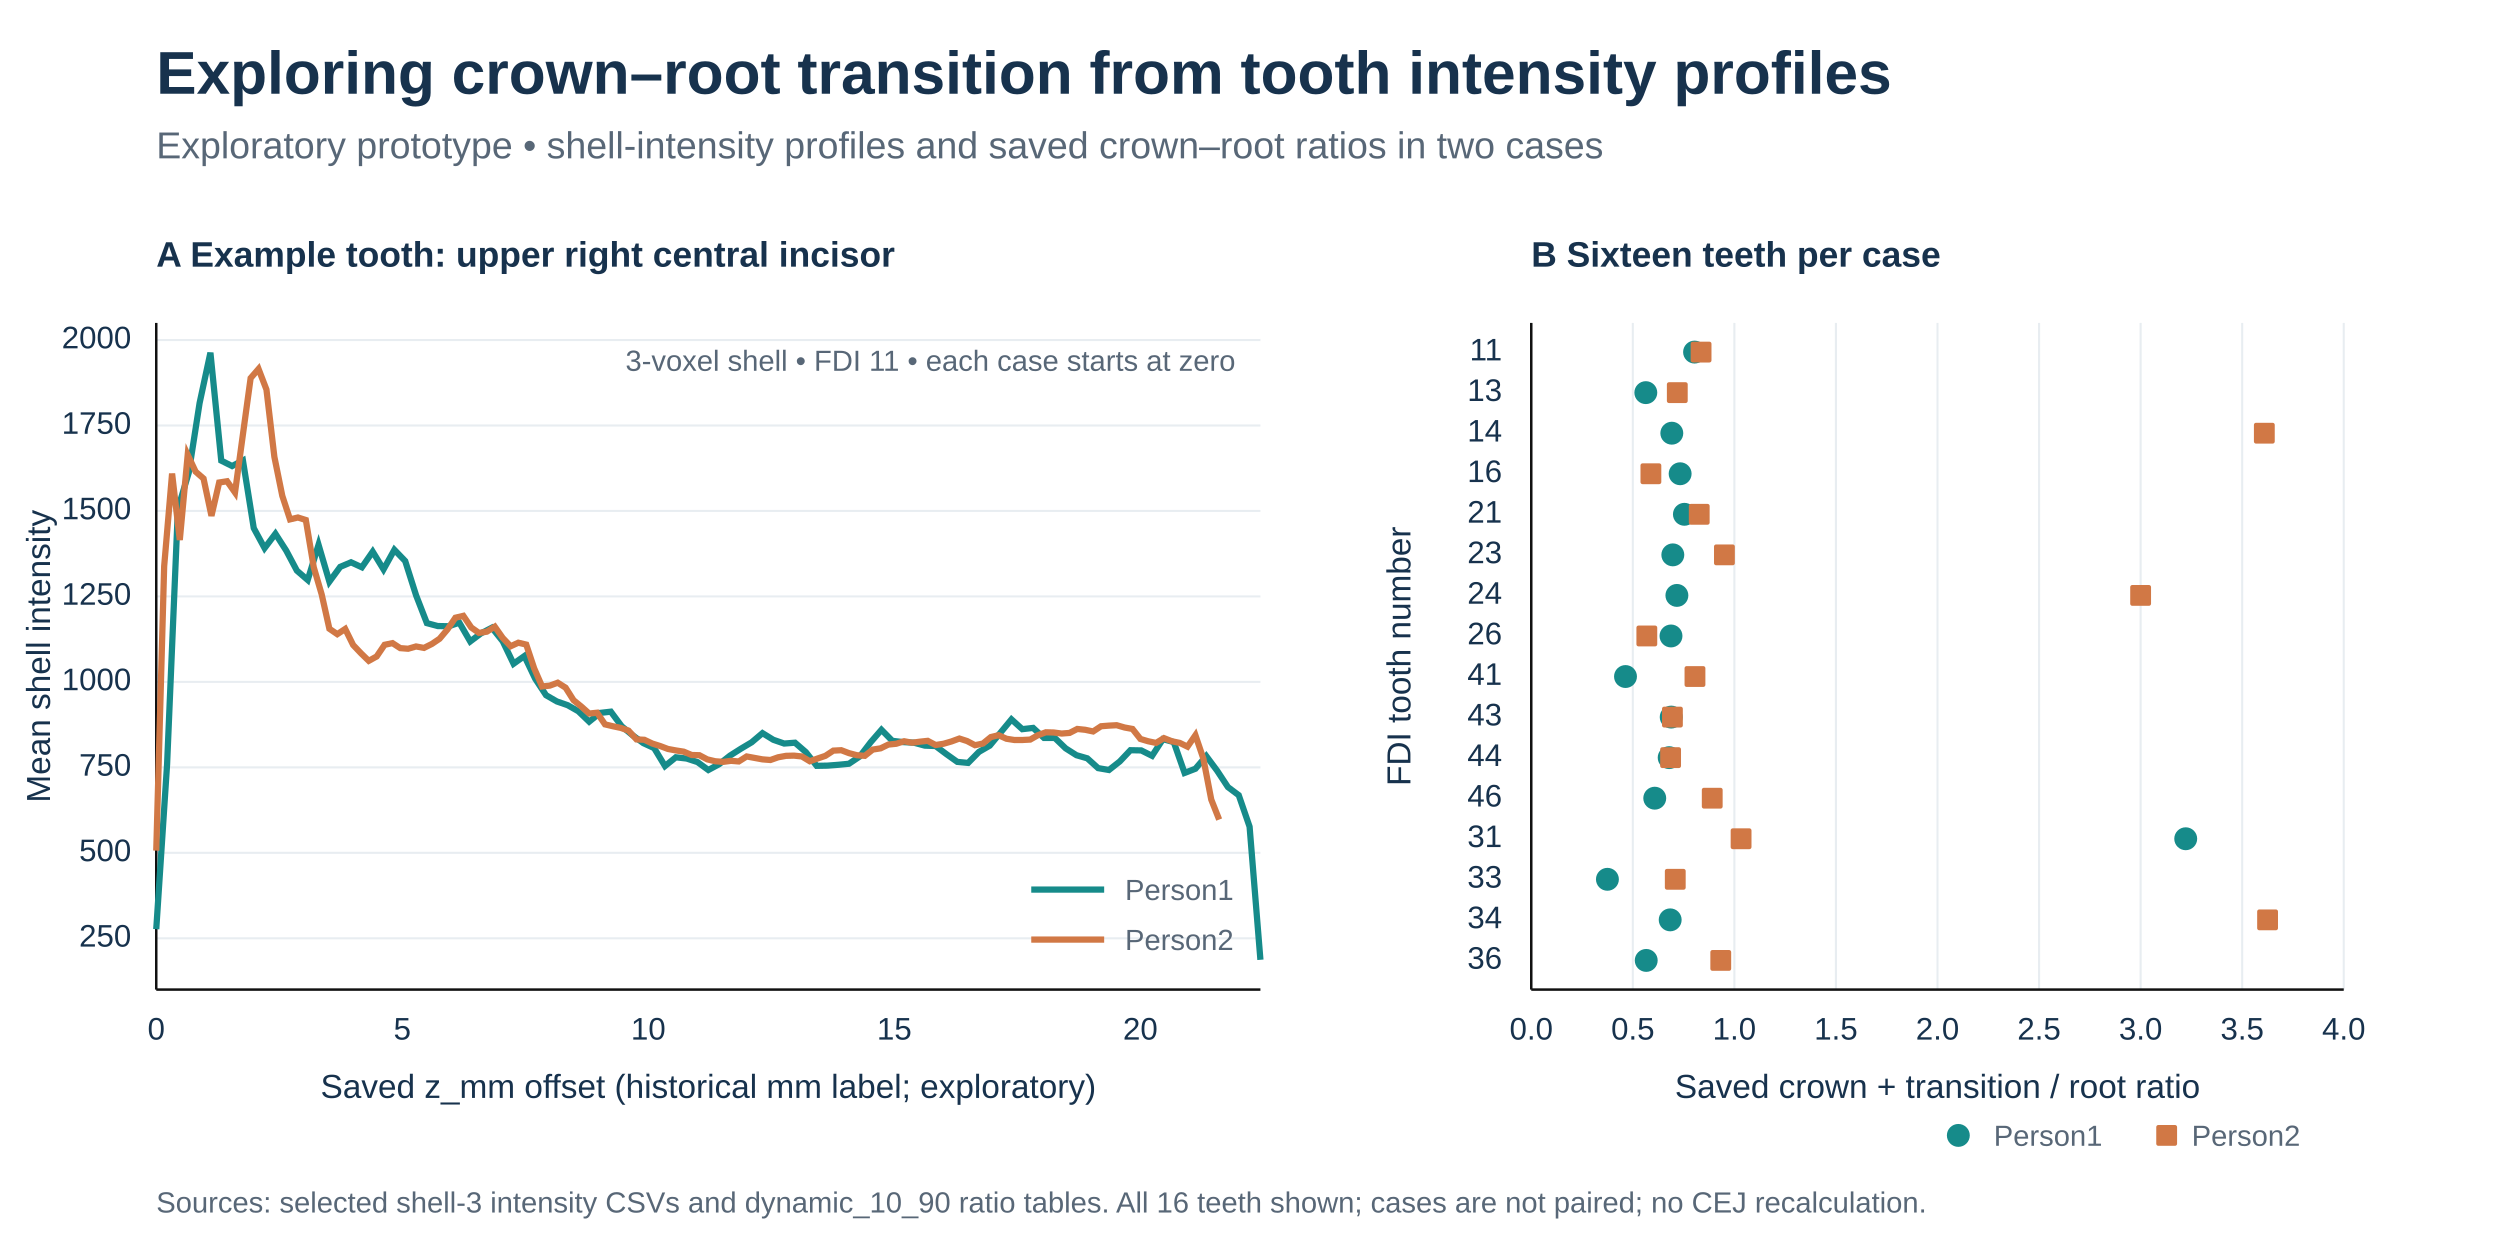
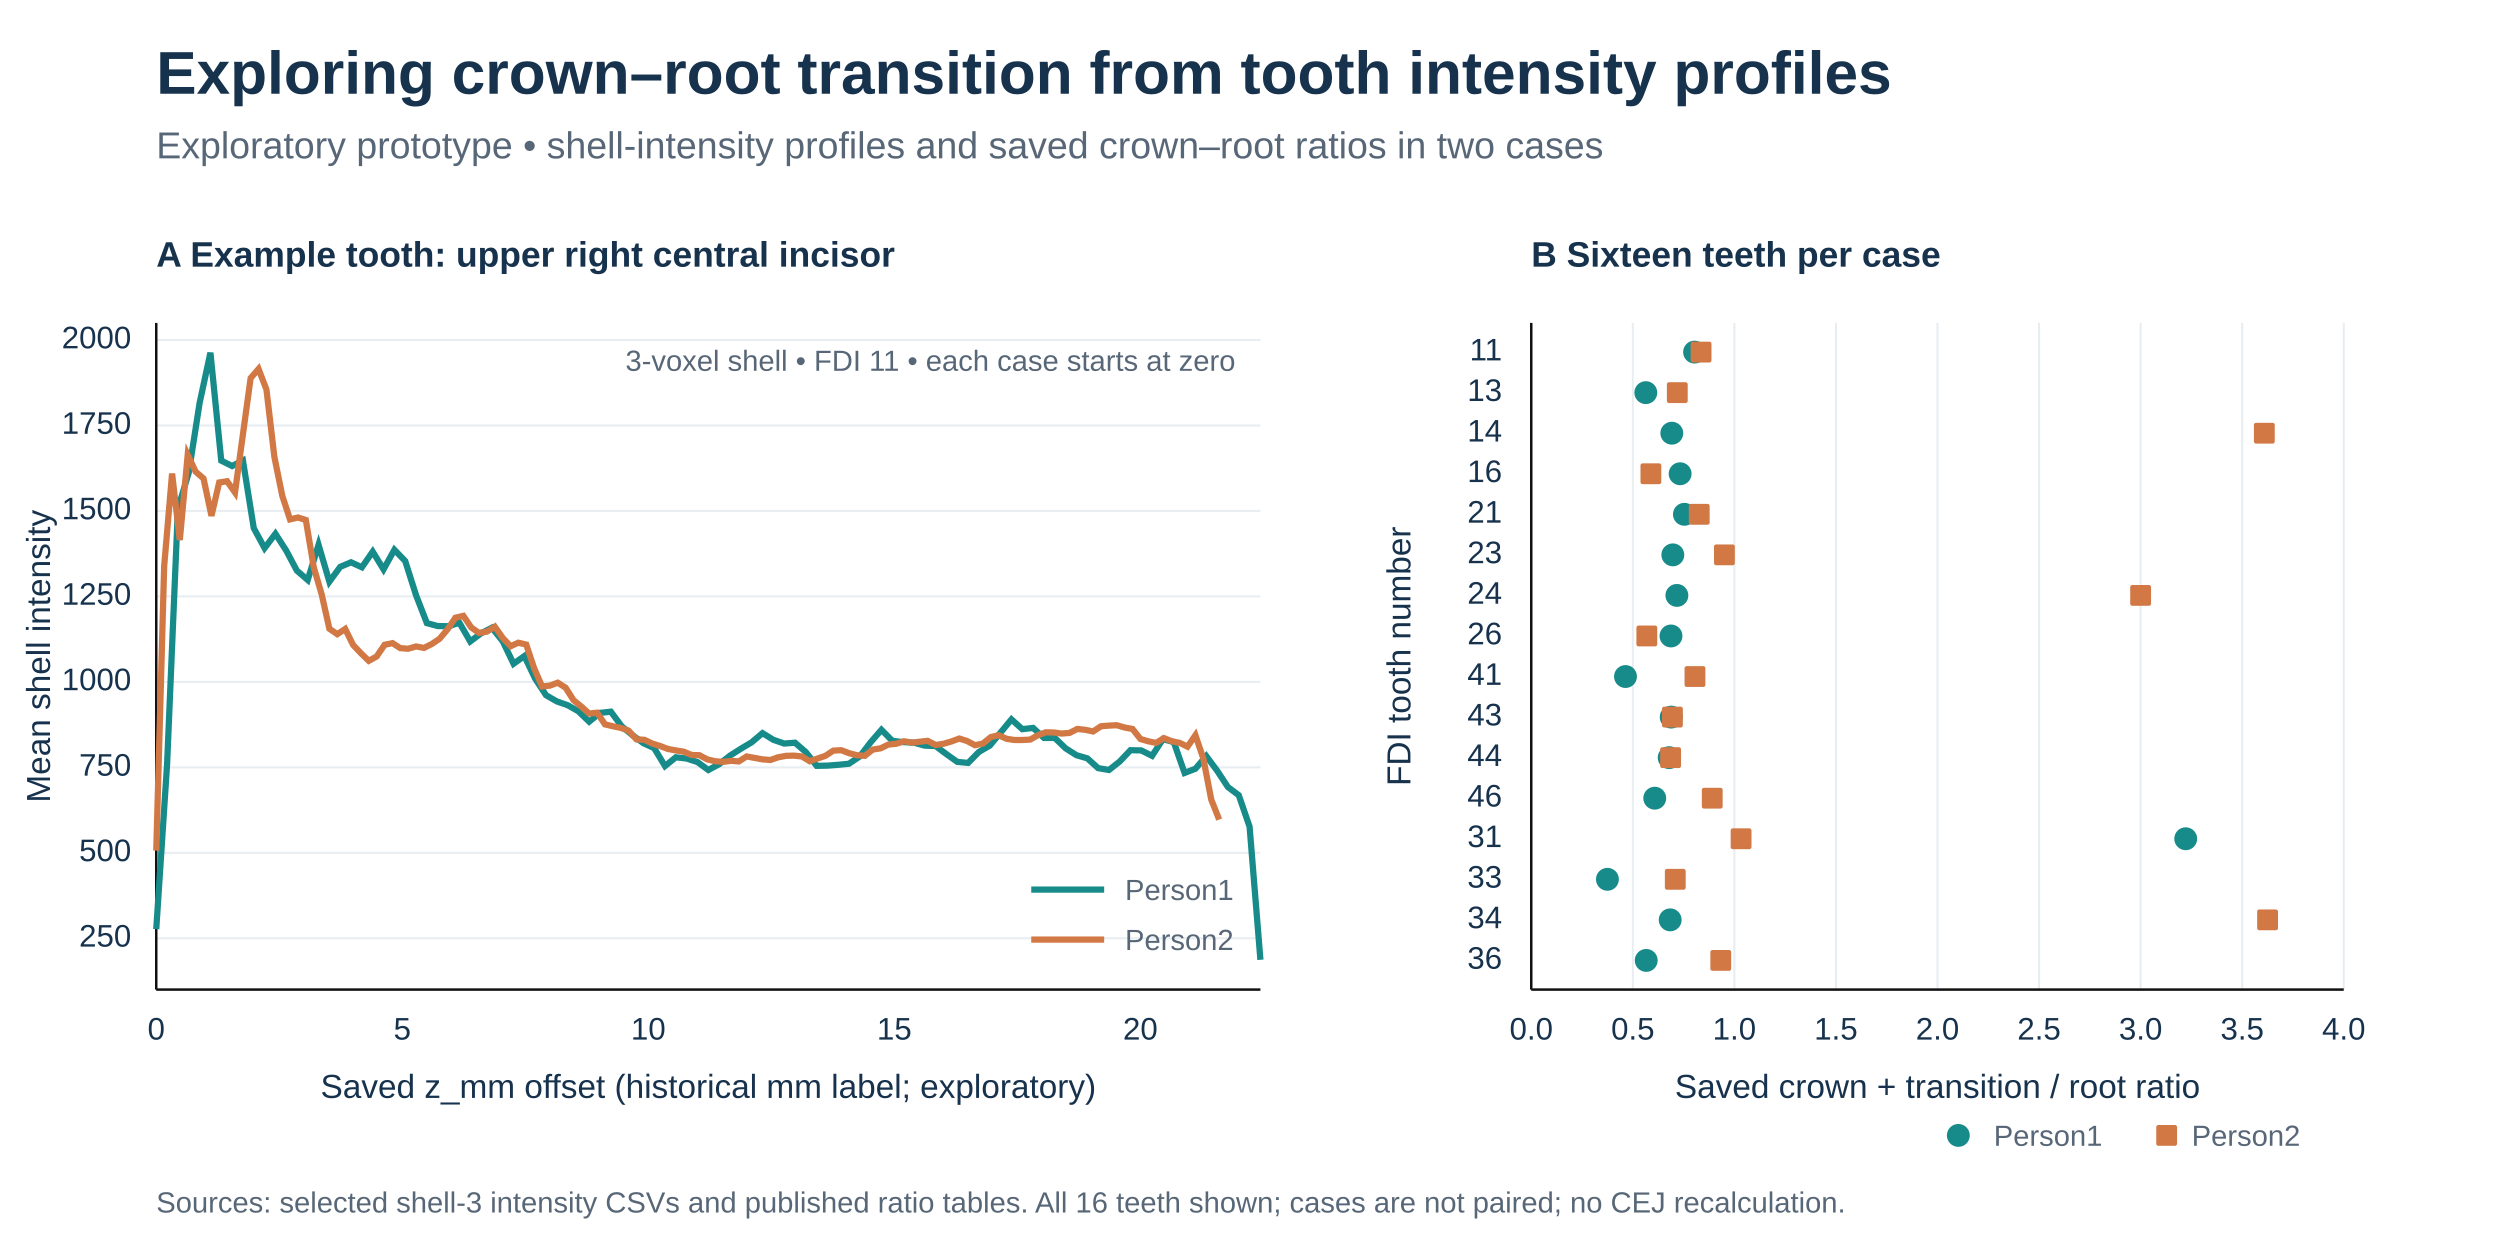
<svg xmlns="http://www.w3.org/2000/svg" width="1200" height="600" viewBox="0 0 1200 600">
  <style>
text{font-family:Arial,Helvetica,sans-serif;fill:#17324D} .tick{font-size:15px} .small{font-size:14px;fill:#586777}
.axis{stroke:#111;stroke-width:1.2}.title{font-size:29px;font-weight:700}.subtitle{font-size:18px;fill:#586777}
.panel{font-size:17px;font-weight:700}.label{font-size:16px}
</style>
  <rect width="100%" height="100%" fill="white" />
  <text x="75" y="45" class="title">Exploring crown–root transition from tooth intensity profiles</text>
  <text x="75" y="76" class="subtitle">Exploratory prototype • shell-intensity profiles and saved crown–root ratios in two cases</text>
  <text x="75" y="128" class="panel">A  Example tooth: upper right central incisor</text>
  <line x1="75" y1="450.385" x2="605" y2="450.385" stroke="#D5DEE5" stroke-opacity=".55" />
  <line x1="75" y1="409.359" x2="605" y2="409.359" stroke="#D5DEE5" stroke-opacity=".55" />
  <line x1="75" y1="368.333" x2="605" y2="368.333" stroke="#D5DEE5" stroke-opacity=".55" />
  <line x1="75" y1="327.308" x2="605" y2="327.308" stroke="#D5DEE5" stroke-opacity=".55" />
  <line x1="75" y1="286.282" x2="605" y2="286.282" stroke="#D5DEE5" stroke-opacity=".55" />
  <line x1="75" y1="245.256" x2="605" y2="245.256" stroke="#D5DEE5" stroke-opacity=".55" />
  <line x1="75" y1="204.231" x2="605" y2="204.231" stroke="#D5DEE5" stroke-opacity=".55" />
  <line x1="75" y1="163.205" x2="605" y2="163.205" stroke="#D5DEE5" stroke-opacity=".55" />
  <line x1="75" y1="155" x2="75" y2="475" class="axis" />
  <line x1="75" y1="475" x2="605" y2="475" class="axis" />
  <text x="63" y="454.385" text-anchor="end" class="tick">250</text>
  <text x="63" y="413.359" text-anchor="end" class="tick">500</text>
  <text x="63" y="372.333" text-anchor="end" class="tick">750</text>
  <text x="63" y="331.308" text-anchor="end" class="tick">1000</text>
  <text x="63" y="290.282" text-anchor="end" class="tick">1250</text>
  <text x="63" y="249.256" text-anchor="end" class="tick">1500</text>
  <text x="63" y="208.231" text-anchor="end" class="tick">1750</text>
  <text x="63" y="167.205" text-anchor="end" class="tick">2000</text>
  <text x="75" y="499" text-anchor="middle" class="tick">0</text>
  <text x="193.093" y="499" text-anchor="middle" class="tick">5</text>
  <text x="311.185" y="499" text-anchor="middle" class="tick">10</text>
  <text x="429.278" y="499" text-anchor="middle" class="tick">15</text>
  <text x="547.371" y="499" text-anchor="middle" class="tick">20</text>
  <polyline points="75.0,446.0 80.2,366.9 85.4,244.2 90.6,226.9 95.8,193.5 101.0,169.3 106.2,221.1 111.4,223.7 116.6,221.0 121.8,253.5 127.0,263.1 132.2,256.2 137.4,264.3 142.5,273.9 147.7,278.4 152.9,261.5 158.1,279.2 163.3,272.1 168.5,269.9 173.7,272.3 178.9,264.8 184.1,273.3 189.3,263.9 194.5,269.3 199.7,285.7 204.9,299.1 210.1,300.5 215.3,300.6 220.5,298.9 225.7,307.9 230.9,304.0 236.1,301.3 241.3,307.8 246.5,318.6 251.7,314.9 256.9,325.8 262.1,333.7 267.3,336.7 272.5,338.5 277.6,341.4 282.8,346.4 288.0,342.2 293.2,341.6 298.4,348.6 303.6,352.9 308.8,356.7 314.0,359.1 319.2,367.7 324.4,363.5 329.6,364.1 334.8,365.8 340.0,369.6 345.2,366.8 350.4,362.7 355.6,359.4 360.8,356.3 366.0,351.9 371.2,355.1 376.4,356.9 381.6,356.5 386.8,361.0 392.0,367.6 397.2,367.5 402.4,367.1 407.5,366.6 412.7,363.1 417.9,356.3 423.1,350.3 428.3,355.6 433.5,356.2 438.7,356.5 443.9,357.9 449.1,358.1 454.3,362.0 459.5,365.7 464.7,366.2 469.9,360.9 475.1,357.9 480.3,351.6 485.5,345.3 490.7,350.0 495.9,349.4 501.1,354.2 506.3,354.2 511.5,359.2 516.7,362.5 521.9,364.0 527.1,368.7 532.3,369.6 537.5,365.5 542.6,360.1 547.8,360.2 553.0,362.8 558.2,354.8 563.4,356.2 568.6,371.0 573.8,369.0 579.0,362.9 584.2,369.9 589.4,377.8 594.6,381.7 599.8,396.8 605.0,460.7" fill="none" stroke="#168B8A" stroke-width="3" />
  <polyline points="75.0,408.3 78.8,271.8 82.6,227.3 86.3,259.2 90.1,218.3 93.9,226.4 97.7,229.7 101.5,247.6 105.2,231.6 109.0,231.0 112.8,236.4 116.6,208.5 120.3,181.5 124.1,177.1 127.9,187.0 131.7,219.3 135.5,238.0 139.2,249.3 143.0,248.4 146.8,249.6 150.6,272.3 154.4,285.3 158.1,301.8 161.9,304.4 165.7,301.9 169.5,309.6 173.3,313.6 177.0,317.2 180.8,315.1 184.6,309.5 188.4,308.7 192.1,311.1 195.9,311.4 199.7,310.3 203.5,311.0 207.3,309.1 211.0,306.6 214.8,302.1 218.6,296.5 222.4,295.6 226.2,301.2 229.9,303.8 233.7,303.2 237.5,300.8 241.3,306.2 245.1,310.2 248.8,308.5 252.6,309.4 256.4,320.8 260.2,329.5 263.9,329.1 267.7,327.7 271.5,330.1 275.3,336.1 279.1,339.2 282.8,342.5 286.6,342.1 290.4,347.7 294.2,348.6 298.0,349.4 301.7,350.7 305.5,354.9 309.3,355.1 313.1,356.9 316.9,358.1 320.6,359.5 324.4,360.2 328.2,360.8 332.0,362.4 335.7,362.5 339.5,364.5 343.3,365.4 347.1,365.7 350.9,365.2 354.6,365.5 358.4,363.1 362.2,363.8 366.0,364.5 369.8,364.8 373.5,363.5 377.3,362.8 381.1,362.7 384.9,363.1 388.7,365.4 392.4,364.1 396.2,362.8 400.0,360.3 403.8,360.1 407.5,361.5 411.3,362.5 415.1,362.8 418.9,359.8 422.7,359.2 426.4,357.4 430.2,357.0 434.0,355.8 437.8,356.5 441.6,356.0 445.3,355.6 449.1,357.6 452.9,357.0 456.7,355.9 460.5,354.5 464.2,355.7 468.0,357.7 471.8,356.9 475.6,353.8 479.3,352.9 483.1,354.6 486.9,355.2 490.7,355.2 494.5,355.0 498.2,352.9 502.0,351.5 505.8,351.6 509.6,352.1 513.4,351.8 517.1,349.9 520.9,350.3 524.7,351.1 528.5,348.6 532.3,348.3 536.0,348.1 539.8,349.2 543.6,349.9 547.4,354.7 551.1,355.8 554.9,356.6 558.7,354.3 562.5,355.8 566.3,356.6 570.0,358.4 573.8,352.9 577.6,364.1 581.4,383.8 585.2,393.4" fill="none" stroke="#D17845" stroke-width="3" />
  <text x="593" y="178" text-anchor="end" class="small">3-voxel shell • FDI 11 • each case starts at zero</text>
  <text x="340" y="527" text-anchor="middle" class="label">Saved z_mm offset (historical mm label; exploratory)</text>
  <text x="24" y="315" text-anchor="middle" class="label" transform="rotate(-90 24 315)">Mean shell intensity</text>
  <line x1="495" y1="427" x2="530" y2="427" stroke="#168B8A" stroke-width="3" />
  <text x="540" y="432" class="small">Person1</text>
  <line x1="495" y1="451" x2="530" y2="451" stroke="#D17845" stroke-width="3" />
  <text x="540" y="456" class="small">Person2</text>
  <text x="735" y="128" class="panel">B  Sixteen teeth per case</text>
  <line x1="735" y1="155" x2="735" y2="475" stroke="#D5DEE5" stroke-opacity=".55" />
  <line x1="783.75" y1="155" x2="783.75" y2="475" stroke="#D5DEE5" stroke-opacity=".55" />
  <line x1="832.5" y1="155" x2="832.5" y2="475" stroke="#D5DEE5" stroke-opacity=".55" />
  <line x1="881.25" y1="155" x2="881.25" y2="475" stroke="#D5DEE5" stroke-opacity=".55" />
  <line x1="930" y1="155" x2="930" y2="475" stroke="#D5DEE5" stroke-opacity=".55" />
  <line x1="978.75" y1="155" x2="978.75" y2="475" stroke="#D5DEE5" stroke-opacity=".55" />
  <line x1="1027.5" y1="155" x2="1027.5" y2="475" stroke="#D5DEE5" stroke-opacity=".55" />
  <line x1="1076.25" y1="155" x2="1076.25" y2="475" stroke="#D5DEE5" stroke-opacity=".55" />
  <line x1="1125" y1="155" x2="1125" y2="475" stroke="#D5DEE5" stroke-opacity=".55" />
  <line x1="735" y1="155" x2="735" y2="475" class="axis" />
  <line x1="735" y1="475" x2="1125" y2="475" class="axis" />
  <text x="735" y="499" text-anchor="middle" class="tick">0.0</text>
  <text x="783.75" y="499" text-anchor="middle" class="tick">0.5</text>
  <text x="832.5" y="499" text-anchor="middle" class="tick">1.0</text>
  <text x="881.25" y="499" text-anchor="middle" class="tick">1.5</text>
  <text x="930" y="499" text-anchor="middle" class="tick">2.0</text>
  <text x="978.75" y="499" text-anchor="middle" class="tick">2.5</text>
  <text x="1027.5" y="499" text-anchor="middle" class="tick">3.0</text>
  <text x="1076.25" y="499" text-anchor="middle" class="tick">3.5</text>
  <text x="1125" y="499" text-anchor="middle" class="tick">4.0</text>
  <text x="721" y="173" text-anchor="end" class="tick">11</text>
  <circle cx="813.39" cy="169" r="5.5" fill="#168B8A" />
  <rect x="811.51" y="164" width="10" height="10" rx="1" fill="#D17845" />
  <text x="721" y="192.467" text-anchor="end" class="tick">13</text>
  <circle cx="789.99" cy="188.467" r="5.5" fill="#168B8A" />
  <rect x="800.102" y="183.467" width="10" height="10" rx="1" fill="#D17845" />
  <text x="721" y="211.933" text-anchor="end" class="tick">14</text>
  <circle cx="802.47" cy="207.933" r="5.5" fill="#168B8A" />
  <rect x="1081.878" y="202.933" width="10" height="10" rx="1" fill="#D17845" />
  <text x="721" y="231.4" text-anchor="end" class="tick">16</text>
  <circle cx="806.467" cy="227.4" r="5.5" fill="#168B8A" />
  <rect x="787.428" y="222.4" width="10" height="10" rx="1" fill="#D17845" />
  <text x="721" y="250.867" text-anchor="end" class="tick">21</text>
  <circle cx="808.515" cy="246.867" r="5.5" fill="#168B8A" />
  <rect x="810.632" y="241.867" width="10" height="10" rx="1" fill="#D17845" />
  <text x="721" y="270.333" text-anchor="end" class="tick">23</text>
  <circle cx="802.957" cy="266.333" r="5.5" fill="#168B8A" />
  <rect x="822.722" y="261.333" width="10" height="10" rx="1" fill="#D17845" />
  <text x="721" y="289.8" text-anchor="end" class="tick">24</text>
  <circle cx="804.908" cy="285.8" r="5.5" fill="#168B8A" />
  <rect x="1022.5" y="280.8" width="10" height="10" rx="1" fill="#D17845" />
  <text x="721" y="309.267" text-anchor="end" class="tick">26</text>
  <circle cx="802.08" cy="305.267" r="5.5" fill="#168B8A" />
  <rect x="785.477" y="300.267" width="10" height="10" rx="1" fill="#D17845" />
  <text x="721" y="328.733" text-anchor="end" class="tick">41</text>
  <circle cx="780.24" cy="324.733" r="5.5" fill="#168B8A" />
  <rect x="808.585" y="319.733" width="10" height="10" rx="1" fill="#D17845" />
  <text x="721" y="348.2" text-anchor="end" class="tick">43</text>
  <circle cx="802.178" cy="344.2" r="5.5" fill="#168B8A" />
  <rect x="797.763" y="339.2" width="10" height="10" rx="1" fill="#D17845" />
  <text x="721" y="367.667" text-anchor="end" class="tick">44</text>
  <circle cx="801.202" cy="363.667" r="5.5" fill="#168B8A" />
  <rect x="796.885" y="358.667" width="10" height="10" rx="1" fill="#D17845" />
  <text x="721" y="387.133" text-anchor="end" class="tick">46</text>
  <circle cx="794.28" cy="383.133" r="5.5" fill="#168B8A" />
  <rect x="816.872" y="378.133" width="10" height="10" rx="1" fill="#D17845" />
  <text x="721" y="406.6" text-anchor="end" class="tick">31</text>
  <circle cx="1049.145" cy="402.6" r="5.5" fill="#168B8A" />
  <rect x="830.717" y="397.6" width="10" height="10" rx="1" fill="#D17845" />
  <text x="721" y="426.067" text-anchor="end" class="tick">33</text>
  <circle cx="771.562" cy="422.067" r="5.5" fill="#168B8A" />
  <rect x="799.128" y="417.067" width="10" height="10" rx="1" fill="#D17845" />
  <text x="721" y="445.533" text-anchor="end" class="tick">34</text>
  <circle cx="801.69" cy="441.533" r="5.5" fill="#168B8A" />
  <rect x="1083.438" y="436.533" width="10" height="10" rx="1" fill="#D17845" />
  <text x="721" y="465" text-anchor="end" class="tick">36</text>
  <circle cx="790.185" cy="461" r="5.5" fill="#168B8A" />
  <rect x="820.967" y="456" width="10" height="10" rx="1" fill="#D17845" />
  <text x="930" y="527" text-anchor="middle" class="label">Saved crown + transition / root ratio</text>
  <text x="677" y="315" text-anchor="middle" class="label" transform="rotate(-90 677 315)">FDI tooth number</text>
  <circle cx="940" cy="545" r="5.5" fill="#168B8A" />
  <text x="957" y="550" class="small">Person1</text>
  <rect x="1035" y="540" width="10" height="10" rx="1" fill="#D17845" />
  <text x="1052" y="550" class="small">Person2</text>
-   <text x="75" y="582" class="small">Sources: selected shell-3 intensity CSVs and dynamic_10_90 ratio tables. All 16 teeth shown; cases are not paired; no CEJ recalculation.</text>
+   <text x="75" y="582" class="small">Sources: selected shell-3 intensity CSVs and published ratio tables. All 16 teeth shown; cases are not paired; no CEJ recalculation.</text>
</svg>
